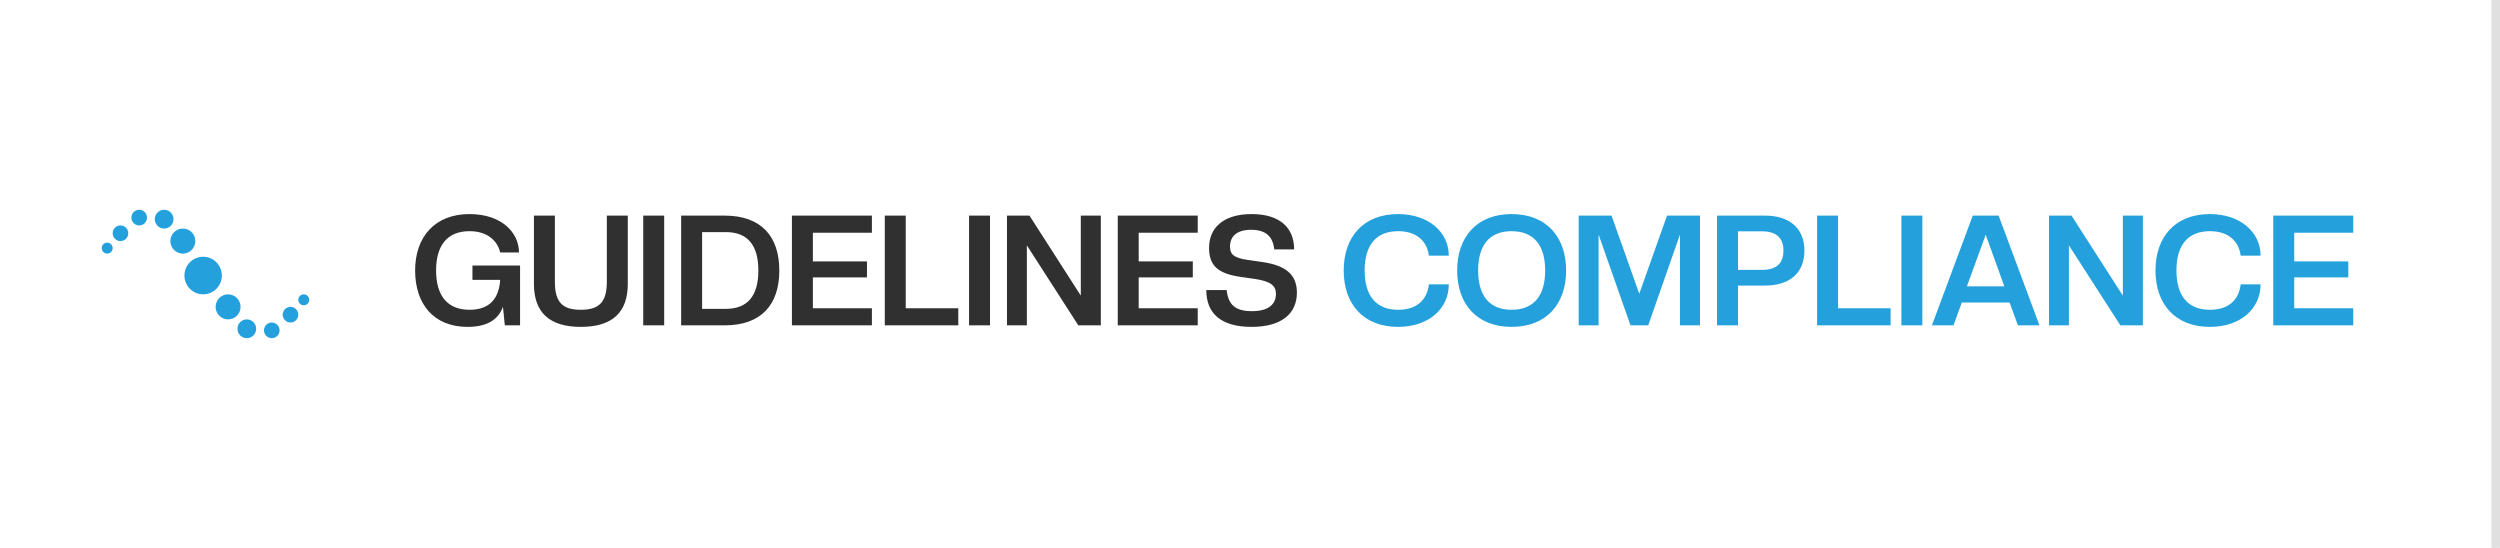
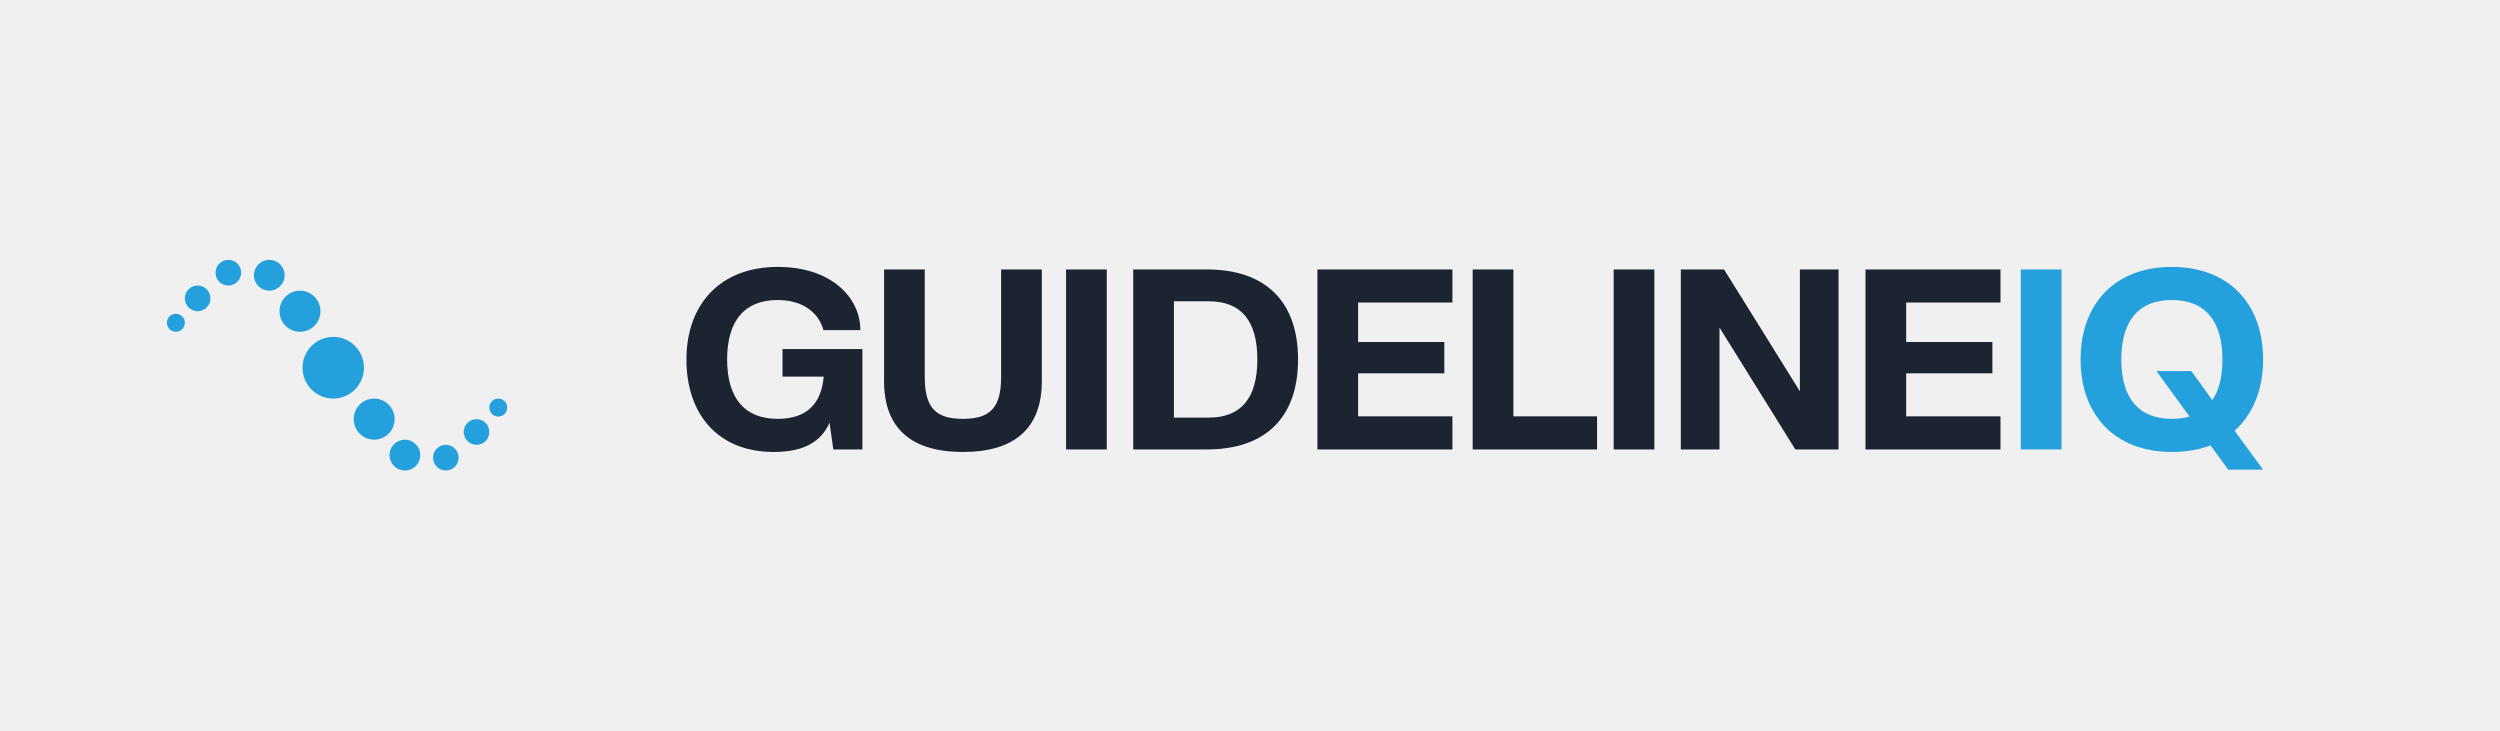
- <svg xmlns="http://www.w3.org/2000/svg" width="292" height="64" viewBox="0 0 292 64" fill="none">
-   <mask id="path-1-inside-1_320_25851" fill="white">
-     <path d="M0 0H292V64H0V0Z" />
-   </mask>
-   <path d="M0 0H292V64H0V0Z" fill="white" />
-   <path d="M292 0H291V64H292H293V0H292Z" fill="#E0E0E0" mask="url(#path-1-inside-1_320_25851)" />
-   <ellipse cx="23.727" cy="32.183" rx="2.186" ry="2.195" fill="#24A1DD" />
-   <ellipse cx="21.358" cy="28.159" rx="1.457" ry="1.463" fill="#24A1DD" />
-   <ellipse cx="26.642" cy="35.841" rx="1.457" ry="1.463" transform="rotate(-180 26.6416 35.8413)" fill="#24A1DD" />
-   <ellipse cx="19.172" cy="25.598" rx="1.093" ry="1.098" fill="#24A1DD" />
-   <ellipse cx="28.828" cy="38.402" rx="1.093" ry="1.098" transform="rotate(-180 28.8283 38.4024)" fill="#24A1DD" />
-   <ellipse cx="16.257" cy="25.415" rx="0.911" ry="0.915" fill="#24A1DD" />
-   <ellipse cx="31.743" cy="38.585" rx="0.911" ry="0.915" transform="rotate(-180 31.7434 38.5854)" fill="#24A1DD" />
-   <ellipse cx="14.071" cy="27.245" rx="0.911" ry="0.915" fill="#24A1DD" />
-   <ellipse cx="33.929" cy="36.755" rx="0.911" ry="0.915" transform="rotate(-180 33.9294 36.7553)" fill="#24A1DD" />
-   <ellipse cx="12.522" cy="28.982" rx="0.638" ry="0.64" fill="#24A1DD" />
-   <ellipse cx="35.478" cy="35.018" rx="0.638" ry="0.64" transform="rotate(-180 35.4781 35.018)" fill="#24A1DD" />
-   <path d="M54.606 38.18C50.646 38.18 48.486 35.498 48.486 31.592C48.486 27.686 50.772 25.004 54.84 25.004C58.602 25.004 60.618 27.182 60.618 29.486H58.422C58.098 28.1 56.91 27.002 54.84 27.002C52.266 27.002 50.934 28.64 50.934 31.592C50.934 34.544 52.266 36.182 54.84 36.182C57.234 36.182 58.278 34.832 58.422 32.69H55.182V31.016H60.744V38H58.962L58.746 35.84C58.188 37.334 56.91 38.18 54.606 38.18ZM67.835 38.18C64.145 38.18 62.363 36.47 62.363 33.158V25.184H64.811V32.924C64.811 35.336 65.729 36.182 67.835 36.182C69.941 36.182 70.877 35.336 70.877 32.924V25.184H73.325V33.158C73.325 36.47 71.543 38.18 67.835 38.18ZM77.577 38H75.129V25.184H77.577V38ZM91.024 31.592C91.024 35.624 88.882 38 84.652 38H79.558V25.184H84.652C88.882 25.184 91.024 27.578 91.024 31.592ZM88.576 31.592C88.576 28.622 87.316 27.11 84.778 27.11H82.006V36.074H84.778C87.316 36.074 88.576 34.562 88.576 31.592ZM101.838 38H92.496V25.184H101.838V27.182H94.944V30.53H101.262V32.402H94.944V36.002H101.838V38ZM111.928 38H103.342V25.184H105.79V36.002H111.928V38ZM115.633 38H113.185V25.184H115.633V38ZM128.577 38H125.949L119.937 28.658V38H117.615V25.184H120.243L126.237 34.526V25.184H128.577V38ZM139.895 38H130.553V25.184H139.895V27.182H133.001V30.53H139.319V32.402H133.001V36.002H139.895V38ZM146.186 38.18C142.622 38.18 140.894 36.614 140.894 33.878H143.27C143.468 35.57 144.242 36.344 146.24 36.344C148.184 36.344 149.03 35.516 149.03 34.328C149.03 33.446 148.544 32.87 146.582 32.582L144.944 32.348C142.262 31.97 141.218 31.034 141.218 28.946C141.218 26.642 142.856 25.004 146.186 25.004C149.516 25.004 151.154 26.624 151.154 29.126H148.832C148.67 27.614 147.842 26.84 146.132 26.84C144.422 26.84 143.666 27.632 143.666 28.802C143.666 29.684 144.08 30.134 145.79 30.368L147.428 30.602C150.038 30.98 151.478 31.97 151.478 34.184C151.478 36.578 149.75 38.18 146.186 38.18Z" fill="#303030" />
-   <path d="M163.297 38.18C159.229 38.18 156.943 35.498 156.943 31.592C156.943 27.686 159.229 25.004 163.297 25.004C166.825 25.004 169.219 27.092 169.219 29.864H166.897C166.681 28.226 165.529 27.002 163.297 27.002C160.723 27.002 159.391 28.64 159.391 31.592C159.391 34.544 160.723 36.182 163.297 36.182C165.493 36.182 166.681 35.03 166.897 33.212H169.219C169.219 36.038 166.897 38.18 163.297 38.18ZM176.551 38.18C172.483 38.18 170.197 35.498 170.197 31.592C170.197 27.686 172.483 25.004 176.551 25.004C180.637 25.004 182.923 27.686 182.923 31.592C182.923 35.498 180.637 38.18 176.551 38.18ZM176.551 36.182C179.143 36.182 180.475 34.544 180.475 31.592C180.475 28.64 179.143 27.002 176.551 27.002C173.977 27.002 172.645 28.64 172.645 31.592C172.645 34.544 173.977 36.182 176.551 36.182ZM198.56 38H196.22V27.398L192.512 38H190.442L186.716 27.398V38H184.394V25.184H188.228L191.468 34.31L194.708 25.184H198.56V38ZM210.755 29.27C210.755 31.916 208.991 33.356 206.147 33.356H202.997V38H200.549V25.184H206.147C208.991 25.184 210.755 26.642 210.755 29.27ZM208.307 29.27C208.307 27.74 207.425 27.02 205.805 27.02H202.997V31.52H205.805C207.425 31.52 208.307 30.818 208.307 29.27ZM220.824 38H212.238V25.184H214.686V36.002H220.824V38ZM224.53 38H222.082V25.184H224.53V38ZM238.211 38H235.691L234.719 35.336H229.139L228.167 38H225.647L230.417 25.184H233.441L238.211 38ZM234.107 33.446L231.929 27.416L229.733 33.446H234.107ZM250.288 38H247.66L241.648 28.658V38H239.326V25.184H241.954L247.948 34.526V25.184H250.288V38ZM258.113 38.18C254.045 38.18 251.759 35.498 251.759 31.592C251.759 27.686 254.045 25.004 258.113 25.004C261.641 25.004 264.035 27.092 264.035 29.864H261.713C261.497 28.226 260.345 27.002 258.113 27.002C255.539 27.002 254.207 28.64 254.207 31.592C254.207 34.544 255.539 36.182 258.113 36.182C260.309 36.182 261.497 35.03 261.713 33.212H264.035C264.035 36.038 261.713 38.18 258.113 38.18ZM274.859 38H265.517V25.184H274.859V27.182H267.965V30.53H274.283V32.402H267.965V36.002H274.859V38Z" fill="#24A1DD" />
+ <svg xmlns="http://www.w3.org/2000/svg" width="178" height="52" viewBox="0 0 178 52" fill="none">
+   <ellipse cx="23.727" cy="26.183" rx="2.186" ry="2.195" fill="#24A1DD" />
+   <ellipse cx="21.358" cy="22.159" rx="1.457" ry="1.463" fill="#24A1DD" />
+   <ellipse cx="26.642" cy="29.841" rx="1.457" ry="1.463" transform="rotate(-180 26.6418 29.8413)" fill="#24A1DD" />
+   <ellipse cx="19.172" cy="19.598" rx="1.093" ry="1.098" fill="#24A1DD" />
+   <ellipse cx="28.828" cy="32.402" rx="1.093" ry="1.098" transform="rotate(-180 28.8281 32.4024)" fill="#24A1DD" />
+   <ellipse cx="16.257" cy="19.415" rx="0.911" ry="0.915" fill="#24A1DD" />
+   <ellipse cx="31.743" cy="32.585" rx="0.911" ry="0.915" transform="rotate(-180 31.7431 32.5854)" fill="#24A1DD" />
+   <ellipse cx="14.071" cy="21.244" rx="0.911" ry="0.915" fill="#24A1DD" />
+   <ellipse cx="33.929" cy="30.756" rx="0.911" ry="0.915" transform="rotate(-180 33.9292 30.7563)" fill="#24A1DD" />
+   <ellipse cx="12.522" cy="22.982" rx="0.638" ry="0.64" fill="#24A1DD" />
+   <ellipse cx="35.478" cy="29.018" rx="0.638" ry="0.64" transform="rotate(-180 35.4777 29.0184)" fill="#24A1DD" />
+   <path d="M55.084 32.18C51.124 32.18 48.874 29.498 48.874 25.592C48.874 21.686 51.268 19.004 55.372 19.004C59.206 19.004 61.258 21.2 61.258 23.504H58.63C58.306 22.316 57.226 21.362 55.372 21.362C52.978 21.362 51.772 22.874 51.772 25.592C51.772 28.31 52.978 29.822 55.372 29.822C57.496 29.822 58.486 28.688 58.648 26.816H55.714V24.854H61.402V32H59.332L59.062 30.092C58.468 31.46 57.226 32.18 55.084 32.18ZM68.561 32.18C64.835 32.18 62.945 30.452 62.945 27.14V19.184H65.843V26.852C65.843 29.084 66.671 29.822 68.561 29.822C70.451 29.822 71.279 29.084 71.279 26.852V19.184H74.177V27.14C74.177 30.452 72.287 32.18 68.561 32.18ZM78.802 32H75.904V19.184H78.802V32ZM92.421 25.592C92.421 29.642 90.189 32 85.923 32H80.685V19.184H85.923C90.189 19.184 92.421 21.542 92.421 25.592ZM89.523 25.592C89.523 22.838 88.371 21.452 86.067 21.452H83.583V29.732H86.067C88.371 29.732 89.523 28.346 89.523 25.592ZM103.411 32H93.799V19.184H103.411V21.542H96.697V24.35H102.835V26.582H96.697V29.642H103.411V32ZM113.711 32H104.855V19.184H107.753V29.642H113.711V32ZM117.79 32H114.892V19.184H117.79V32ZM130.906 32H127.828L122.428 23.324V32H119.674V19.184H122.752L128.152 27.86V19.184H130.906V32ZM142.434 32H132.822V19.184H142.434V21.542H135.72V24.35H141.858V26.582H135.72V29.642H142.434V32Z" fill="#1C2431" />
+   <path d="M146.777 32H143.879V19.184H146.777V32ZM161.134 33.44H158.65L157.39 31.712C156.58 32.018 155.662 32.18 154.636 32.18C150.532 32.18 148.138 29.498 148.138 25.592C148.138 21.686 150.532 19.004 154.636 19.004C158.74 19.004 161.134 21.686 161.134 25.592C161.134 27.734 160.414 29.498 159.1 30.668L161.134 33.44ZM154.636 29.822C155.104 29.822 155.518 29.768 155.896 29.66L153.538 26.42H156.022L157.516 28.49C158.002 27.788 158.236 26.816 158.236 25.592C158.236 22.874 157.03 21.362 154.636 21.362C152.242 21.362 151.036 22.874 151.036 25.592C151.036 28.31 152.242 29.822 154.636 29.822Z" fill="#24A1DD" />
</svg>
